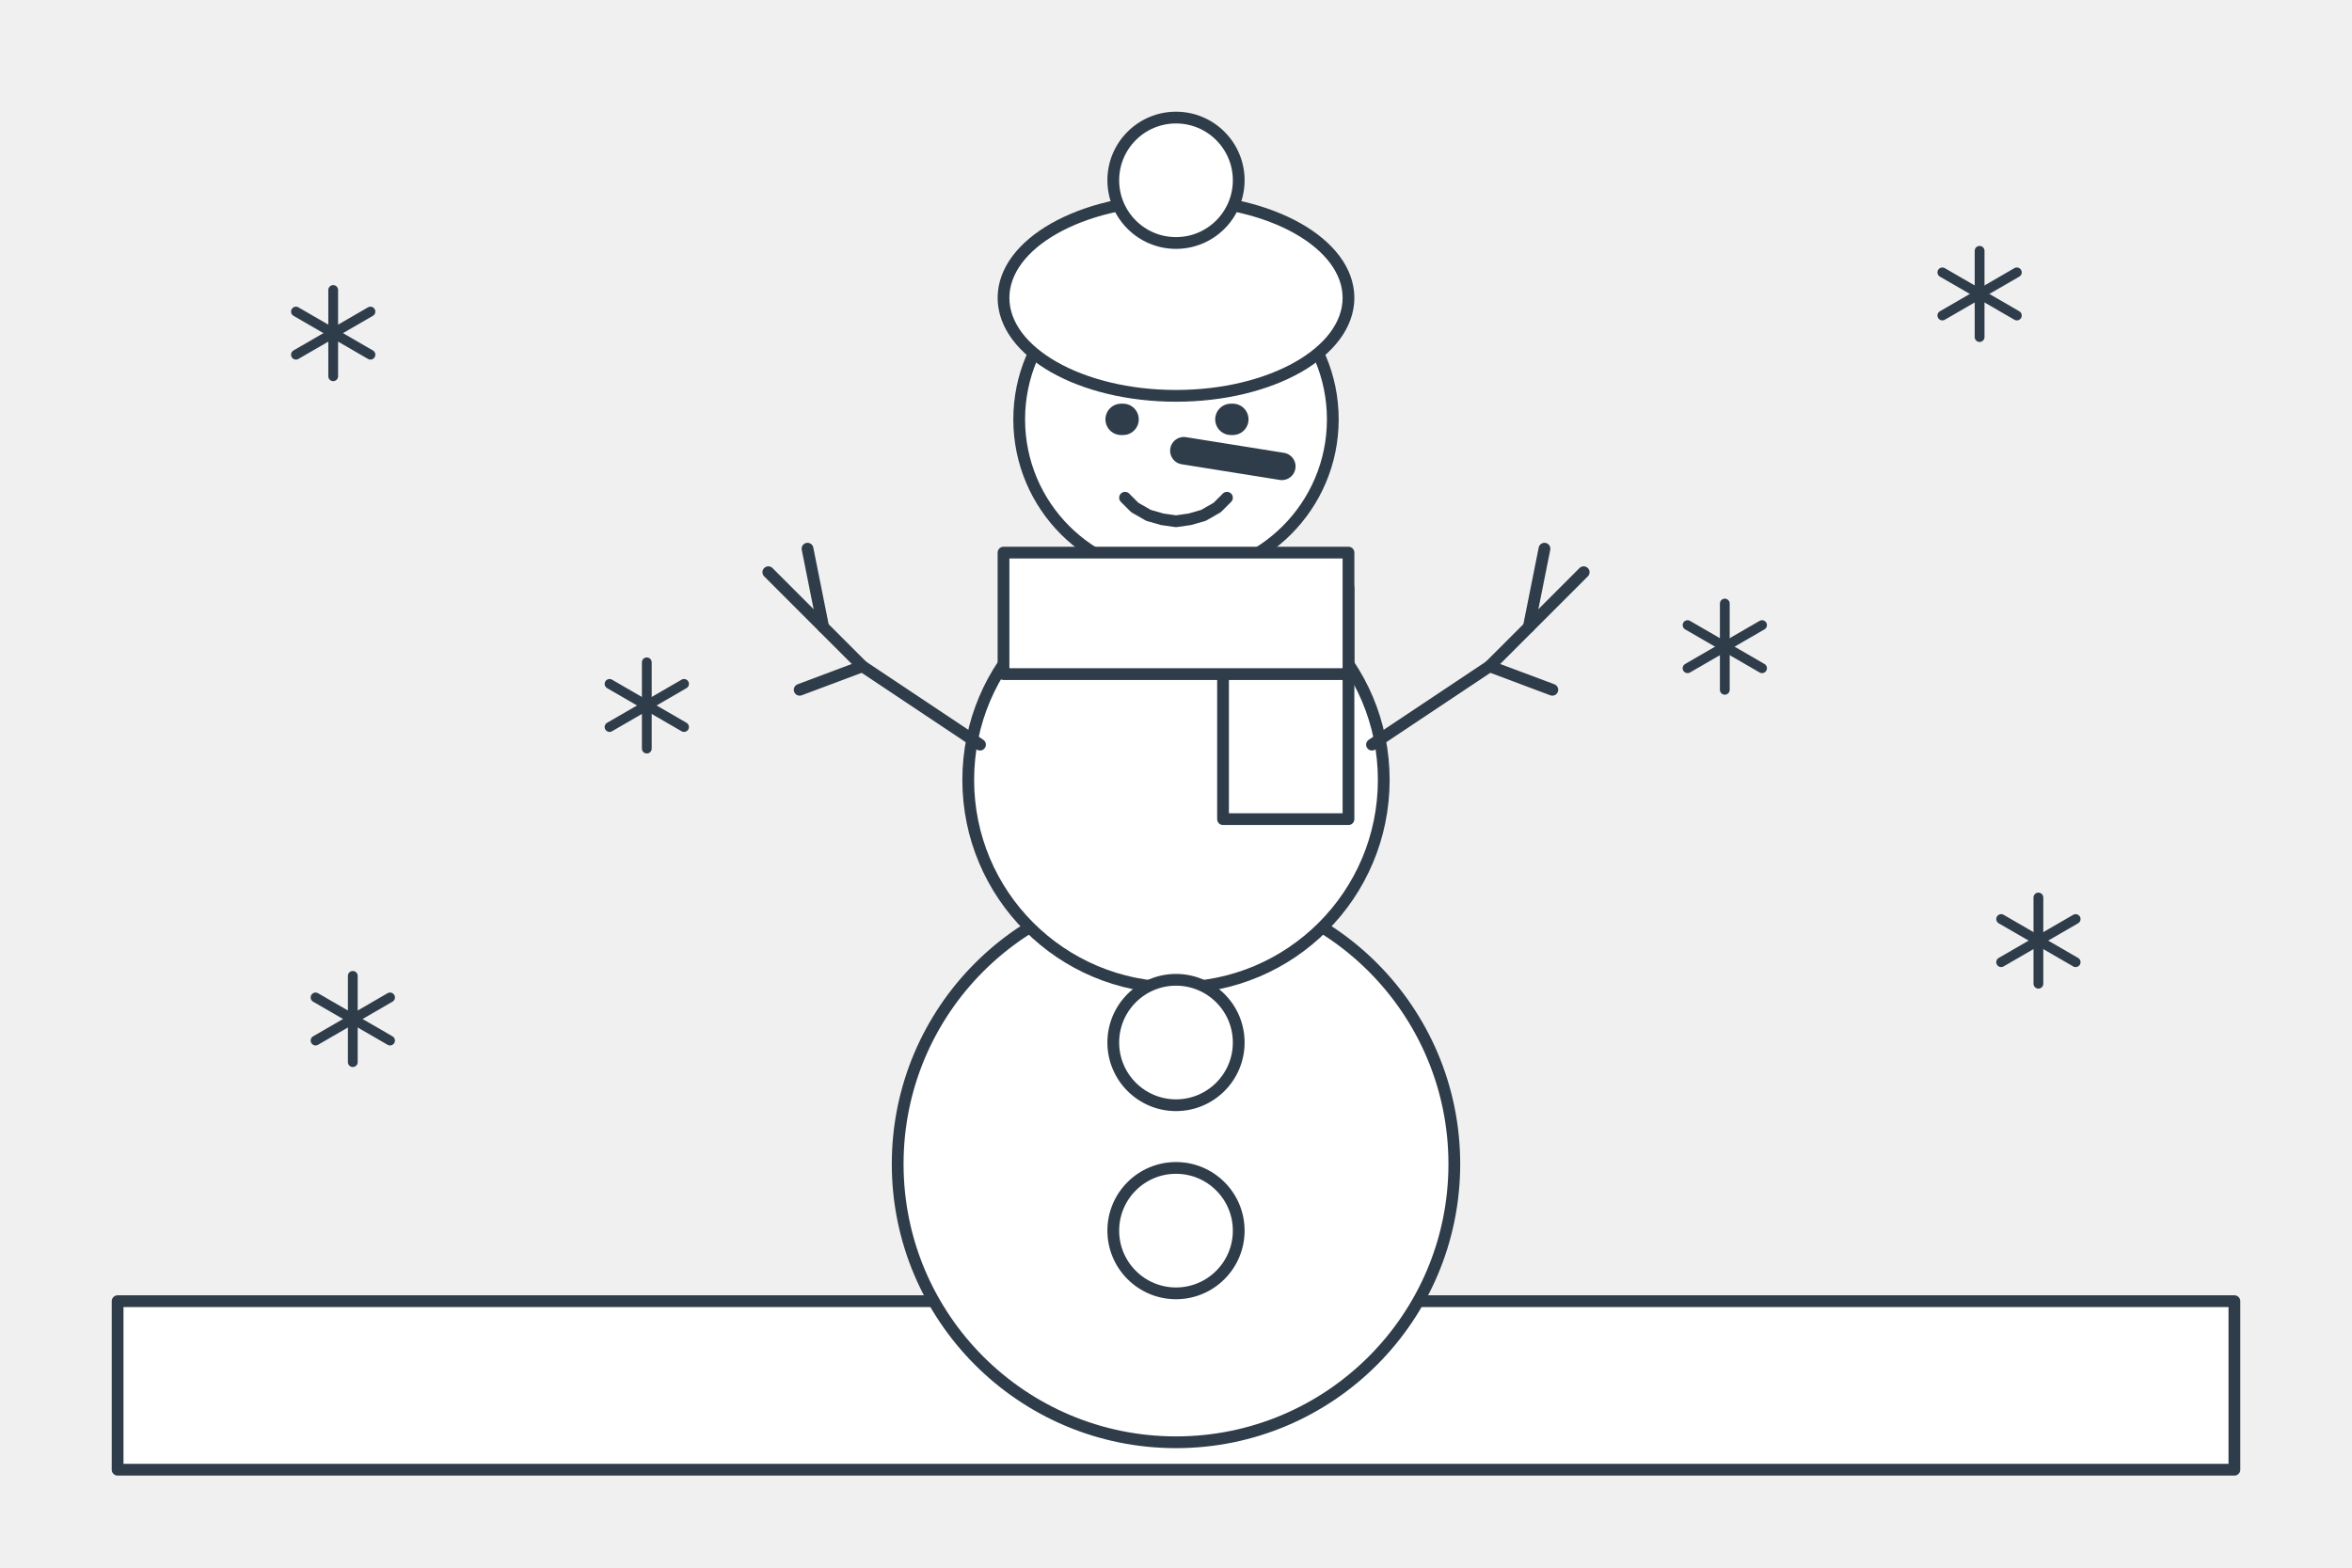
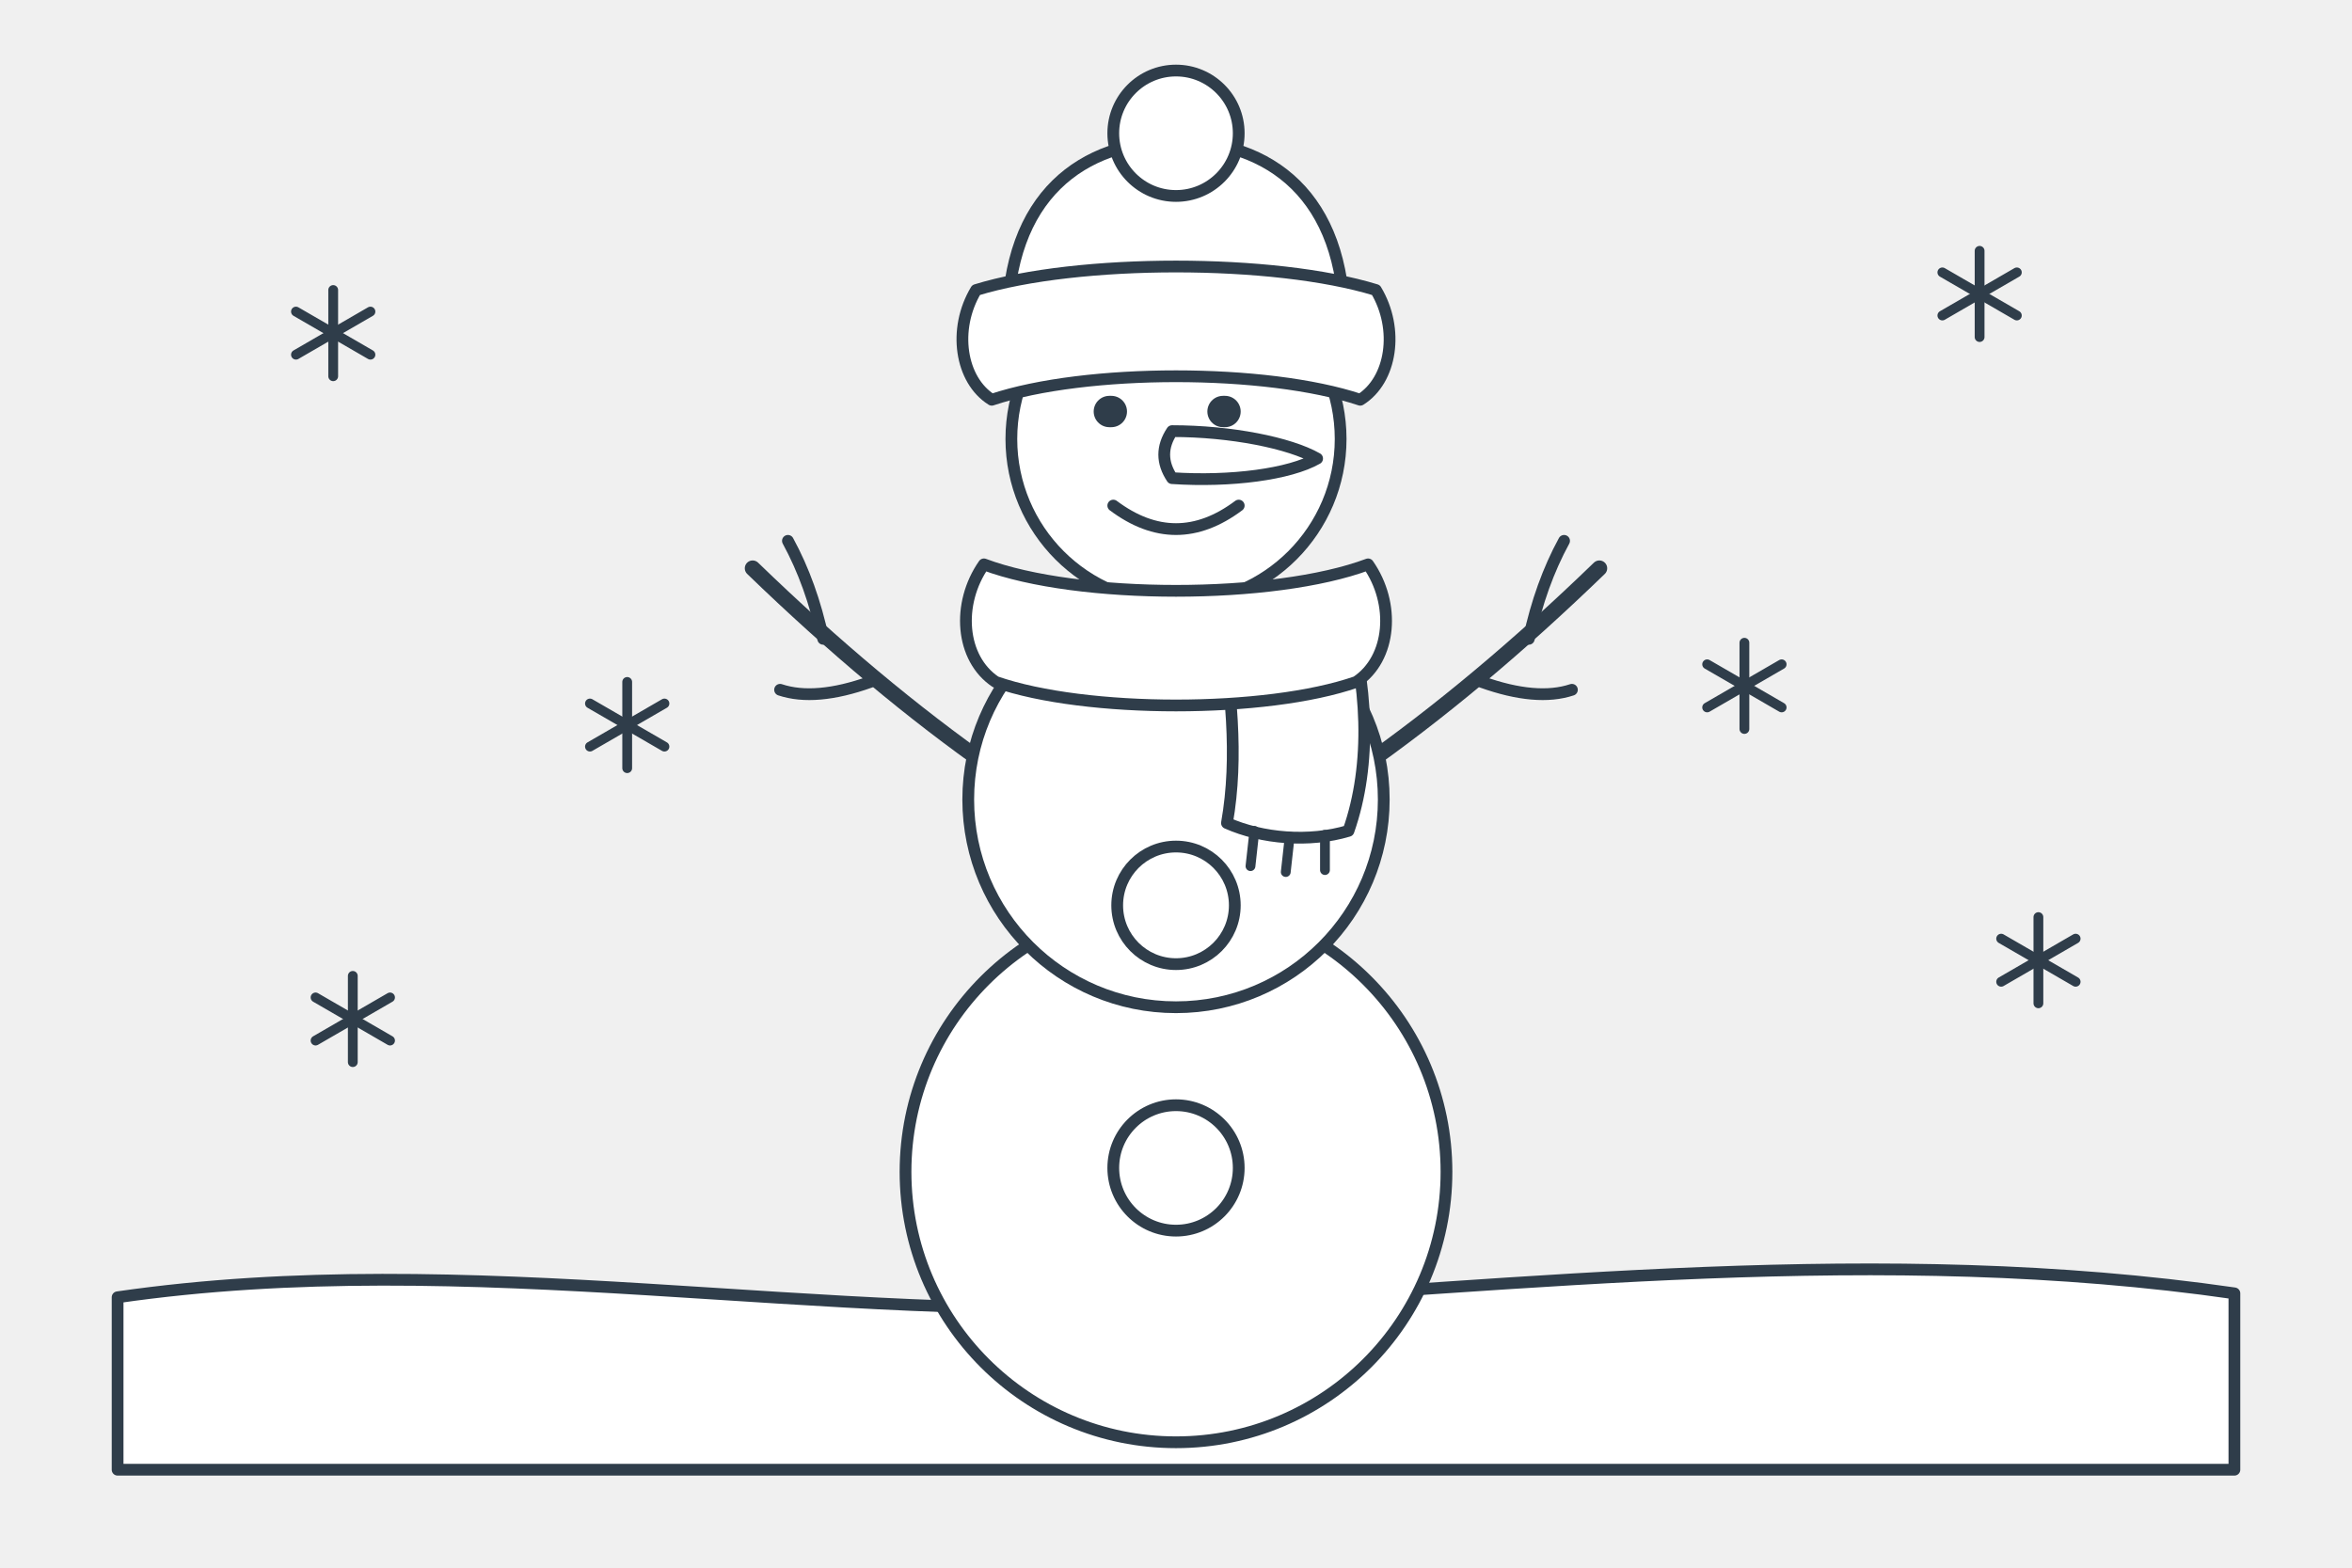
<svg xmlns="http://www.w3.org/2000/svg" viewBox="0 0 1200 800" width="1200" height="800" stroke-linecap="round" stroke-linejoin="round">
-   <rect x="60" y="664" width="1080" height="86" fill="#ffffff" stroke="#2f3d4a" stroke-width="6" />
+   <path d="M60 662 C240 636 420 676 600 666 C780 656 960 634 1140 660 L1140 750 L60 750 Z" fill="#ffffff" stroke="#2f3d4a" stroke-width="6" />
  <line x1="170" y1="148" x2="170" y2="192" fill="none" stroke="#2f3d4a" stroke-width="5" />
  <line x1="151" y1="159" x2="189" y2="181" fill="none" stroke="#2f3d4a" stroke-width="5" />
  <line x1="189" y1="159" x2="151" y2="181" fill="none" stroke="#2f3d4a" stroke-width="5" />
-   <line x1="330" y1="338" x2="330" y2="382" fill="none" stroke="#2f3d4a" stroke-width="5" />
-   <line x1="311" y1="349" x2="349" y2="371" fill="none" stroke="#2f3d4a" stroke-width="5" />
-   <line x1="349" y1="349" x2="311" y2="371" fill="none" stroke="#2f3d4a" stroke-width="5" />
+   <line x1="320" y1="348" x2="320" y2="392" fill="none" stroke="#2f3d4a" stroke-width="5" />
+   <line x1="301" y1="359" x2="339" y2="381" fill="none" stroke="#2f3d4a" stroke-width="5" />
+   <line x1="339" y1="359" x2="301" y2="381" fill="none" stroke="#2f3d4a" stroke-width="5" />
  <line x1="180" y1="498" x2="180" y2="542" fill="none" stroke="#2f3d4a" stroke-width="5" />
  <line x1="161" y1="509" x2="199" y2="531" fill="none" stroke="#2f3d4a" stroke-width="5" />
  <line x1="199" y1="509" x2="161" y2="531" fill="none" stroke="#2f3d4a" stroke-width="5" />
  <line x1="1010" y1="128" x2="1010" y2="172" fill="none" stroke="#2f3d4a" stroke-width="5" />
  <line x1="991" y1="139" x2="1029" y2="161" fill="none" stroke="#2f3d4a" stroke-width="5" />
  <line x1="1029" y1="139" x2="991" y2="161" fill="none" stroke="#2f3d4a" stroke-width="5" />
-   <line x1="880" y1="308" x2="880" y2="352" fill="none" stroke="#2f3d4a" stroke-width="5" />
-   <line x1="861" y1="319" x2="899" y2="341" fill="none" stroke="#2f3d4a" stroke-width="5" />
-   <line x1="899" y1="319" x2="861" y2="341" fill="none" stroke="#2f3d4a" stroke-width="5" />
-   <line x1="1040" y1="458" x2="1040" y2="502" fill="none" stroke="#2f3d4a" stroke-width="5" />
-   <line x1="1021" y1="469" x2="1059" y2="491" fill="none" stroke="#2f3d4a" stroke-width="5" />
-   <line x1="1059" y1="469" x2="1021" y2="491" fill="none" stroke="#2f3d4a" stroke-width="5" />
-   <circle cx="600" cy="594" r="142" fill="#ffffff" stroke="#2f3d4a" stroke-width="6" />
-   <circle cx="600" cy="398" r="106" fill="#ffffff" stroke="#2f3d4a" stroke-width="6" />
-   <circle cx="600" cy="532" r="32" fill="#ffffff" stroke="#2f3d4a" stroke-width="6" />
-   <circle cx="600" cy="628" r="32" fill="#ffffff" stroke="#2f3d4a" stroke-width="6" />
-   <polyline points="500,380 440,340 392,292" fill="none" stroke="#2f3d4a" stroke-width="6" />
-   <line x1="440" y1="340" x2="408" y2="352" fill="none" stroke="#2f3d4a" stroke-width="6" />
-   <line x1="420" y1="320" x2="412" y2="280" fill="none" stroke="#2f3d4a" stroke-width="6" />
-   <polyline points="700,380 760,340 808,292" fill="none" stroke="#2f3d4a" stroke-width="6" />
-   <line x1="760" y1="340" x2="792" y2="352" fill="none" stroke="#2f3d4a" stroke-width="6" />
-   <line x1="780" y1="320" x2="788" y2="280" fill="none" stroke="#2f3d4a" stroke-width="6" />
-   <rect x="624" y="300" width="64" height="118" fill="#ffffff" stroke="#2f3d4a" stroke-width="6" />
-   <circle cx="600" cy="214" r="80" fill="#ffffff" stroke="#2f3d4a" stroke-width="6" />
-   <rect x="512" y="282" width="176" height="62" fill="#ffffff" stroke="#2f3d4a" stroke-width="6" />
-   <polyline points="572,214 573,214" fill="none" stroke="#2f3d4a" stroke-width="16" />
-   <polyline points="628,214 629,214" fill="none" stroke="#2f3d4a" stroke-width="16" />
-   <line x1="604" y1="230" x2="654" y2="238" fill="none" stroke="#2f3d4a" stroke-width="14" />
-   <polyline points="626,254 621,259 614,263 607,265 600,266 593,265 586,263 579,259 574,254" fill="none" stroke="#2f3d4a" stroke-width="6" />
-   <ellipse cx="600" cy="152" rx="88" ry="50" fill="#ffffff" stroke="#2f3d4a" stroke-width="6" />
-   <circle cx="600" cy="92" r="32" fill="#ffffff" stroke="#2f3d4a" stroke-width="6" />
+   <line x1="890" y1="328" x2="890" y2="372" fill="none" stroke="#2f3d4a" stroke-width="5" />
+   <line x1="871" y1="339" x2="909" y2="361" fill="none" stroke="#2f3d4a" stroke-width="5" />
+   <line x1="909" y1="339" x2="871" y2="361" fill="none" stroke="#2f3d4a" stroke-width="5" />
+   <line x1="1040" y1="468" x2="1040" y2="512" fill="none" stroke="#2f3d4a" stroke-width="5" />
+   <line x1="1021" y1="479" x2="1059" y2="501" fill="none" stroke="#2f3d4a" stroke-width="5" />
+   <line x1="1059" y1="479" x2="1021" y2="501" fill="none" stroke="#2f3d4a" stroke-width="5" />
+   <path d="M506 392 Q446 350 384 290" fill="none" stroke="#2f3d4a" stroke-width="8" />
+   <path d="M444 348 Q416 358 398 352" fill="none" stroke="#2f3d4a" stroke-width="6" />
+   <path d="M420 326 Q414 298 402 276" fill="none" stroke="#2f3d4a" stroke-width="6" />
+   <path d="M694 392 Q754 350 816 290" fill="none" stroke="#2f3d4a" stroke-width="8" />
+   <path d="M756 348 Q784 358 802 352" fill="none" stroke="#2f3d4a" stroke-width="6" />
+   <path d="M780 326 Q786 298 798 276" fill="none" stroke="#2f3d4a" stroke-width="6" />
+   <circle cx="600" cy="598" r="138" fill="#ffffff" stroke="#2f3d4a" stroke-width="6" />
+   <circle cx="600" cy="408" r="106" fill="#ffffff" stroke="#2f3d4a" stroke-width="6" />
+   <circle cx="600" cy="462" r="30" fill="#ffffff" stroke="#2f3d4a" stroke-width="6" />
+   <circle cx="600" cy="596" r="32" fill="#ffffff" stroke="#2f3d4a" stroke-width="6" />
+   <path d="M622 314 L686 310 C698 348 700 390 688 424 C668 430 644 428 626 420 C632 386 628 350 622 314 Z" fill="#ffffff" stroke="#2f3d4a" stroke-width="6" />
+   <line x1="640" y1="424" x2="638" y2="442" fill="none" stroke="#2f3d4a" stroke-width="5" />
+   <line x1="658" y1="427" x2="656" y2="445" fill="none" stroke="#2f3d4a" stroke-width="5" />
+   <line x1="676" y1="426" x2="676" y2="444" fill="none" stroke="#2f3d4a" stroke-width="5" />
+   <circle cx="600" cy="224" r="84" fill="#ffffff" stroke="#2f3d4a" stroke-width="6" />
+   <path d="M502 288 C550 306 650 306 698 288 C712 308 710 336 692 348 C646 364 554 364 508 348 C490 336 488 308 502 288 Z" fill="#ffffff" stroke="#2f3d4a" stroke-width="6" />
+   <polyline points="566,210 567,210" fill="none" stroke="#2f3d4a" stroke-width="16" />
+   <polyline points="624,210 625,210" fill="none" stroke="#2f3d4a" stroke-width="16" />
+   <path d="M598 220 C628 220 658 226 672 234 C658 242 628 246 598 244 Q590 232 598 220 Z" fill="none" stroke="#2f3d4a" stroke-width="6" />
+   <path d="M568 258 Q600 282 632 258" fill="none" stroke="#2f3d4a" stroke-width="6" />
+   <path d="M514 166 C514 100 552 72 600 72 C648 72 686 100 686 166 Z" fill="#ffffff" stroke="#2f3d4a" stroke-width="6" />
+   <path d="M498 148 C550 132 650 132 702 148 C714 168 710 194 694 204 C646 188 554 188 506 204 C490 194 486 168 498 148 Z" fill="#ffffff" stroke="#2f3d4a" stroke-width="6" />
+   <circle cx="600" cy="68" r="32" fill="#ffffff" stroke="#2f3d4a" stroke-width="6" />
</svg>
